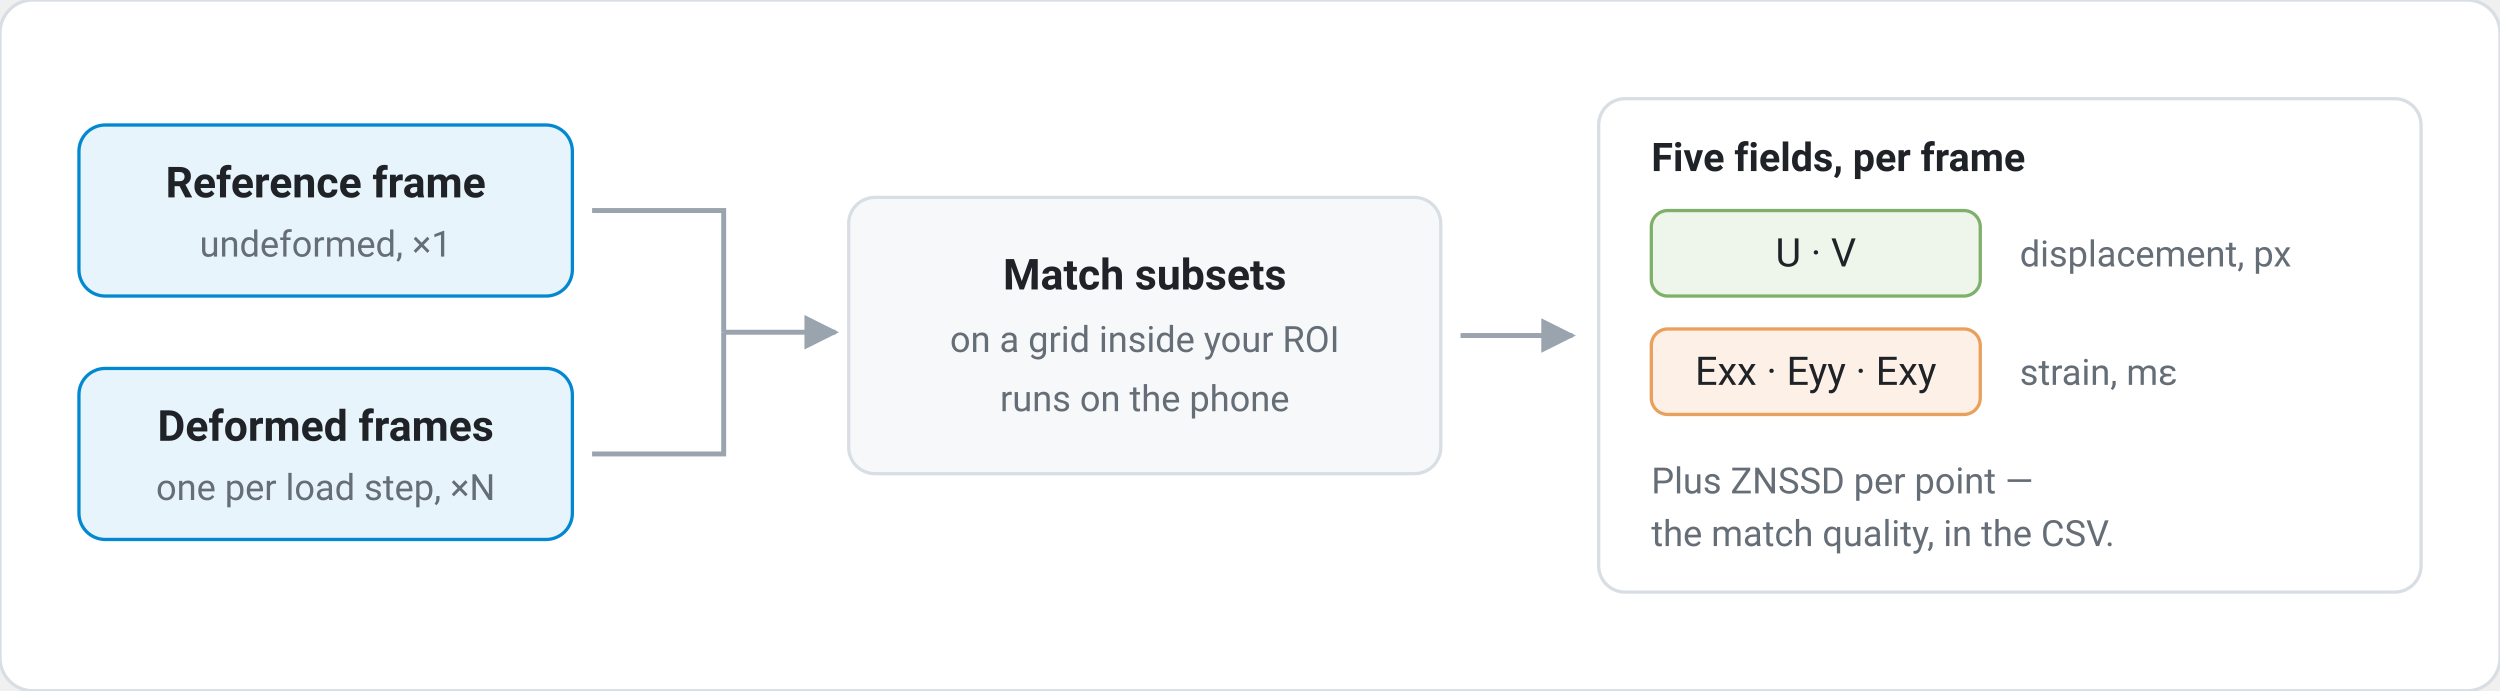
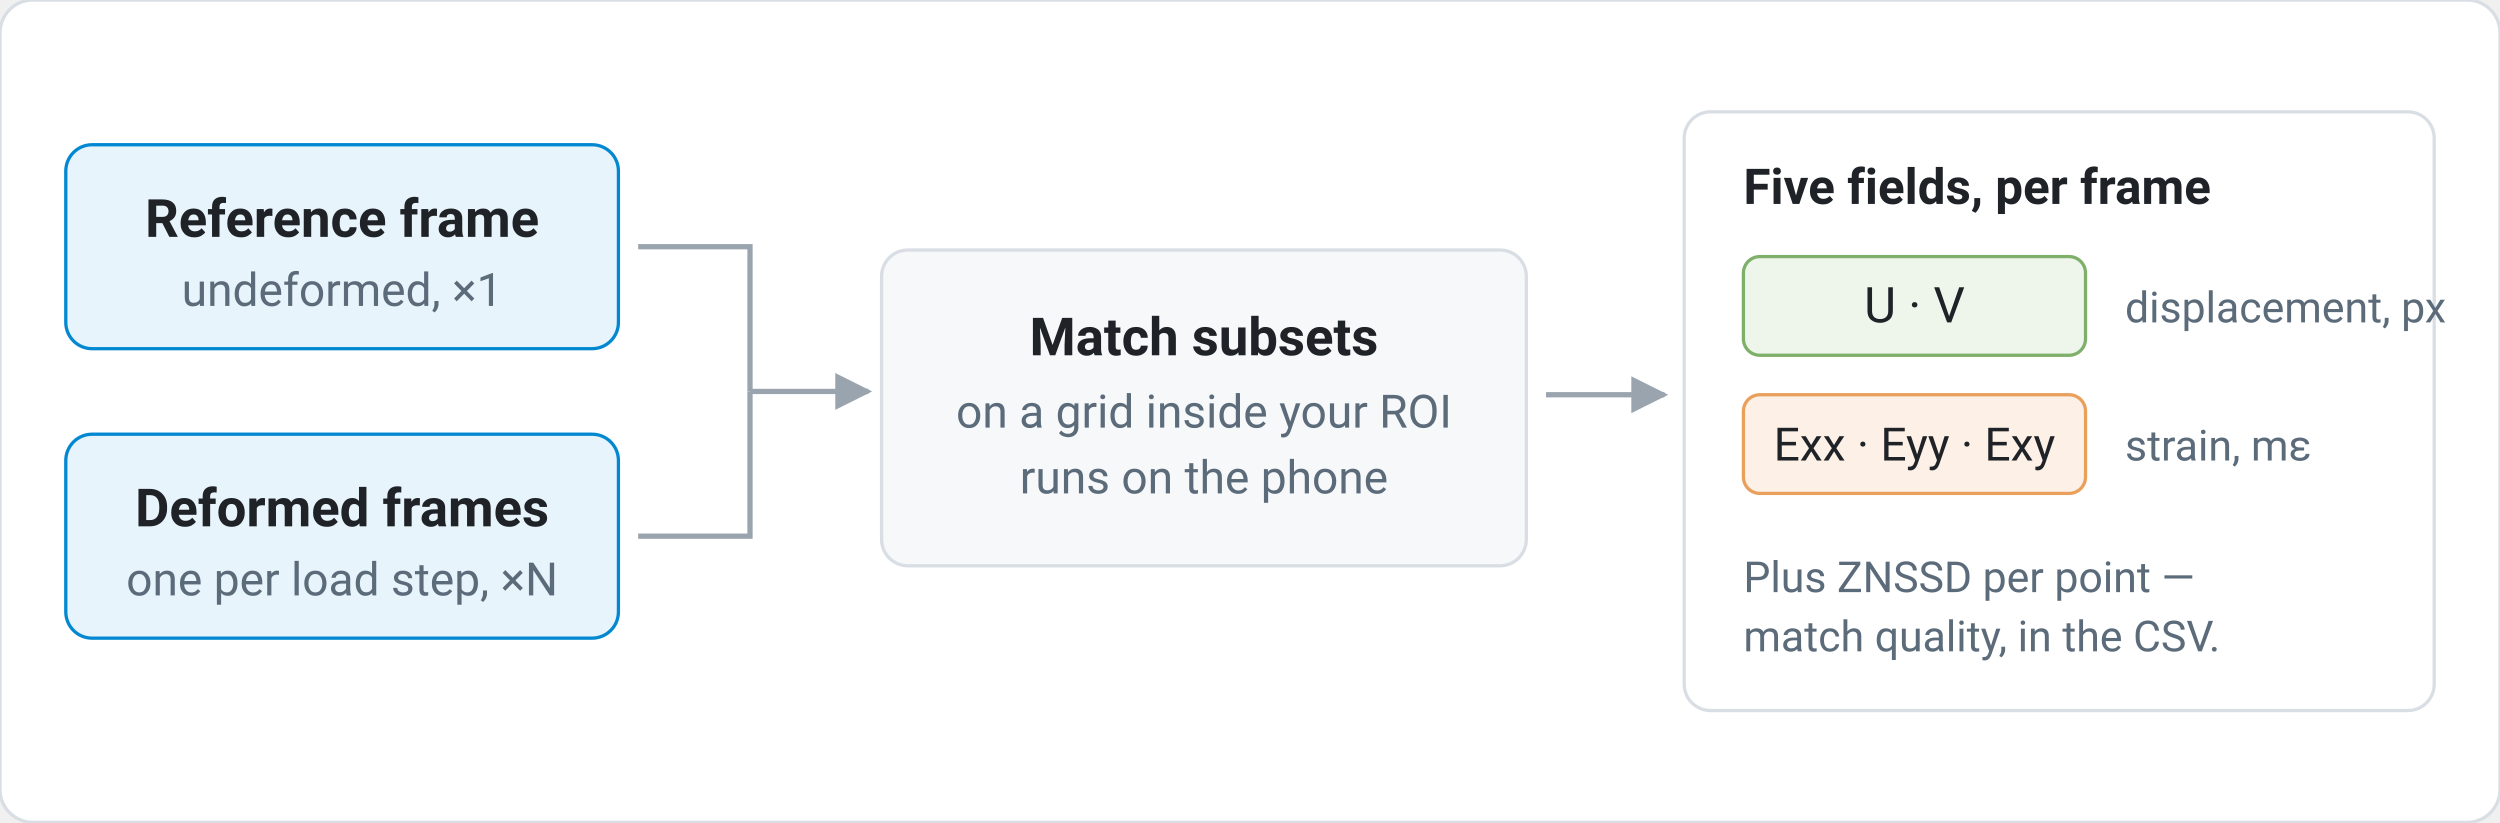
- <svg xmlns="http://www.w3.org/2000/svg" viewBox="0 0 760 210" width="760" height="210" font-family="system-ui, -apple-system, Segoe UI, Roboto, sans-serif">
-   <rect x="0" y="0" width="760" height="210" rx="10" fill="#ffffff" stroke="#d8dee4" />
-   <rect x="24" y="38" width="150" height="52" rx="8" fill="#e8f4fb" stroke="#0288d1" />
-   <text x="99" y="60" text-anchor="middle" font-size="13" font-weight="600" fill="#1f2328">Reference frame</text>
-   <text x="99" y="78" text-anchor="middle" font-size="11" fill="#656d76">undeformed, ×1</text>
-   <rect x="24" y="112" width="150" height="52" rx="8" fill="#e8f4fb" stroke="#0288d1" />
-   <text x="99" y="134" text-anchor="middle" font-size="13" font-weight="600" fill="#1f2328">Deformed frames</text>
-   <text x="99" y="152" text-anchor="middle" font-size="11" fill="#656d76">one per load step, ×N</text>
-   <path d="M180 64 h40 l0 37" stroke="#9aa4ae" stroke-width="1.5" fill="none" />
-   <path d="M180 138 h40 l0 -37" stroke="#9aa4ae" stroke-width="1.5" fill="none" />
-   <path d="M220 101 h34" stroke="#9aa4ae" stroke-width="1.5" fill="none" marker-end="url(#a)" />
+ <svg xmlns="http://www.w3.org/2000/svg" viewBox="0 0 760 250" width="760" height="250" font-family="system-ui, -apple-system, Segoe UI, Roboto, sans-serif">
+   <rect x="0" y="0" width="760" height="250" rx="10" fill="#ffffff" stroke="#d8dee4" />
+   <rect x="20" y="44" width="168" height="62" rx="8" fill="#e8f4fb" stroke="#0288d1" />
+   <text x="104" y="72" text-anchor="middle" font-size="16" font-weight="600" fill="#1f2328">Reference frame</text>
+   <text x="104" y="93" text-anchor="middle" font-size="14" fill="#5b6b7a">undeformed, ×1</text>
+   <rect x="20" y="132" width="168" height="62" rx="8" fill="#e8f4fb" stroke="#0288d1" />
+   <text x="104" y="160" text-anchor="middle" font-size="16" font-weight="600" fill="#1f2328">Deformed frames</text>
+   <text x="104" y="181" text-anchor="middle" font-size="14" fill="#5b6b7a">one per load step, ×N</text>
+   <path d="M194 75 h34 l0 44" stroke="#9aa4ae" stroke-width="1.6" fill="none" />
+   <path d="M194 163 h34 l0 -44" stroke="#9aa4ae" stroke-width="1.6" fill="none" />
+   <path d="M228 119 h36" stroke="#9aa4ae" stroke-width="1.6" fill="none" marker-end="url(#a)" />
  <defs>
    <marker id="a" viewBox="0 0 10 10" refX="9" refY="5" markerWidth="7" markerHeight="7" orient="auto">
      <path d="M0 0 L10 5 L0 10 z" fill="#9aa4ae" />
    </marker>
  </defs>
-   <rect x="258" y="60" width="180" height="84" rx="8" fill="#f6f8fa" stroke="#d8dee4" />
-   <text x="348" y="88" text-anchor="middle" font-size="13" font-weight="600" fill="#1f2328">Match subsets</text>
-   <text x="348" y="107" text-anchor="middle" font-size="11" fill="#656d76">on a grid inside your ROI</text>
-   <text x="348" y="125" text-anchor="middle" font-size="11" fill="#656d76">runs on the phone</text>
-   <path d="M444 102 h34" stroke="#9aa4ae" stroke-width="1.5" fill="none" marker-end="url(#a)" />
-   <rect x="486" y="30" width="250" height="150" rx="8" fill="#ffffff" stroke="#d8dee4" />
-   <text x="502" y="52" font-size="12" font-weight="600" fill="#1f2328">Five fields, per frame</text>
-   <rect x="502" y="64" width="100" height="26" rx="5" fill="#eef6ec" stroke="#7fb069" />
-   <text x="552" y="81" text-anchor="middle" font-size="12" fill="#1f2328">U · V</text>
-   <text x="614" y="81" font-size="11" fill="#656d76">displacement, px</text>
-   <rect x="502" y="100" width="100" height="26" rx="5" fill="#fdf0e6" stroke="#e8a05c" />
-   <text x="552" y="117" text-anchor="middle" font-size="12" fill="#1f2328">Exx · Eyy · Exy</text>
-   <text x="614" y="117" font-size="11" fill="#656d76">strain, mε</text>
-   <text x="502" y="150" font-size="11" fill="#656d76">Plus ZNSSD per point —</text>
-   <text x="502" y="166" font-size="11" fill="#656d76">the match quality, in the CSV.</text>
+   <rect x="268" y="76" width="196" height="96" rx="8" fill="#f6f8fa" stroke="#d8dee4" />
+   <text x="366" y="108" text-anchor="middle" font-size="16" font-weight="600" fill="#1f2328">Match subsets</text>
+   <text x="366" y="130" text-anchor="middle" font-size="14" fill="#5b6b7a">on a grid inside your ROI</text>
+   <text x="366" y="150" text-anchor="middle" font-size="14" fill="#5b6b7a">runs on the phone</text>
+   <path d="M470 120 h36" stroke="#9aa4ae" stroke-width="1.6" fill="none" marker-end="url(#a)" />
+   <rect x="512" y="34" width="228" height="182" rx="8" fill="#ffffff" stroke="#d8dee4" />
+   <text x="530" y="62" font-size="15" font-weight="600" fill="#1f2328">Five fields, per frame</text>
+   <rect x="530" y="78" width="104" height="30" rx="5" fill="#eef6ec" stroke="#7fb069" />
+   <text x="582" y="98" text-anchor="middle" font-size="15" fill="#1f2328">U · V</text>
+   <text x="646" y="98" font-size="13" fill="#5b6b7a">displacement, px</text>
+   <rect x="530" y="120" width="104" height="30" rx="5" fill="#fdf0e6" stroke="#e8a05c" />
+   <text x="582" y="140" text-anchor="middle" font-size="14" fill="#1f2328">Exx · Eyy · Exy</text>
+   <text x="646" y="140" font-size="13" fill="#5b6b7a">strain, mε</text>
+   <text x="530" y="180" font-size="13" fill="#5b6b7a">Plus ZNSSD per point —</text>
+   <text x="530" y="198" font-size="13" fill="#5b6b7a">match quality, in the CSV.</text>
</svg>
